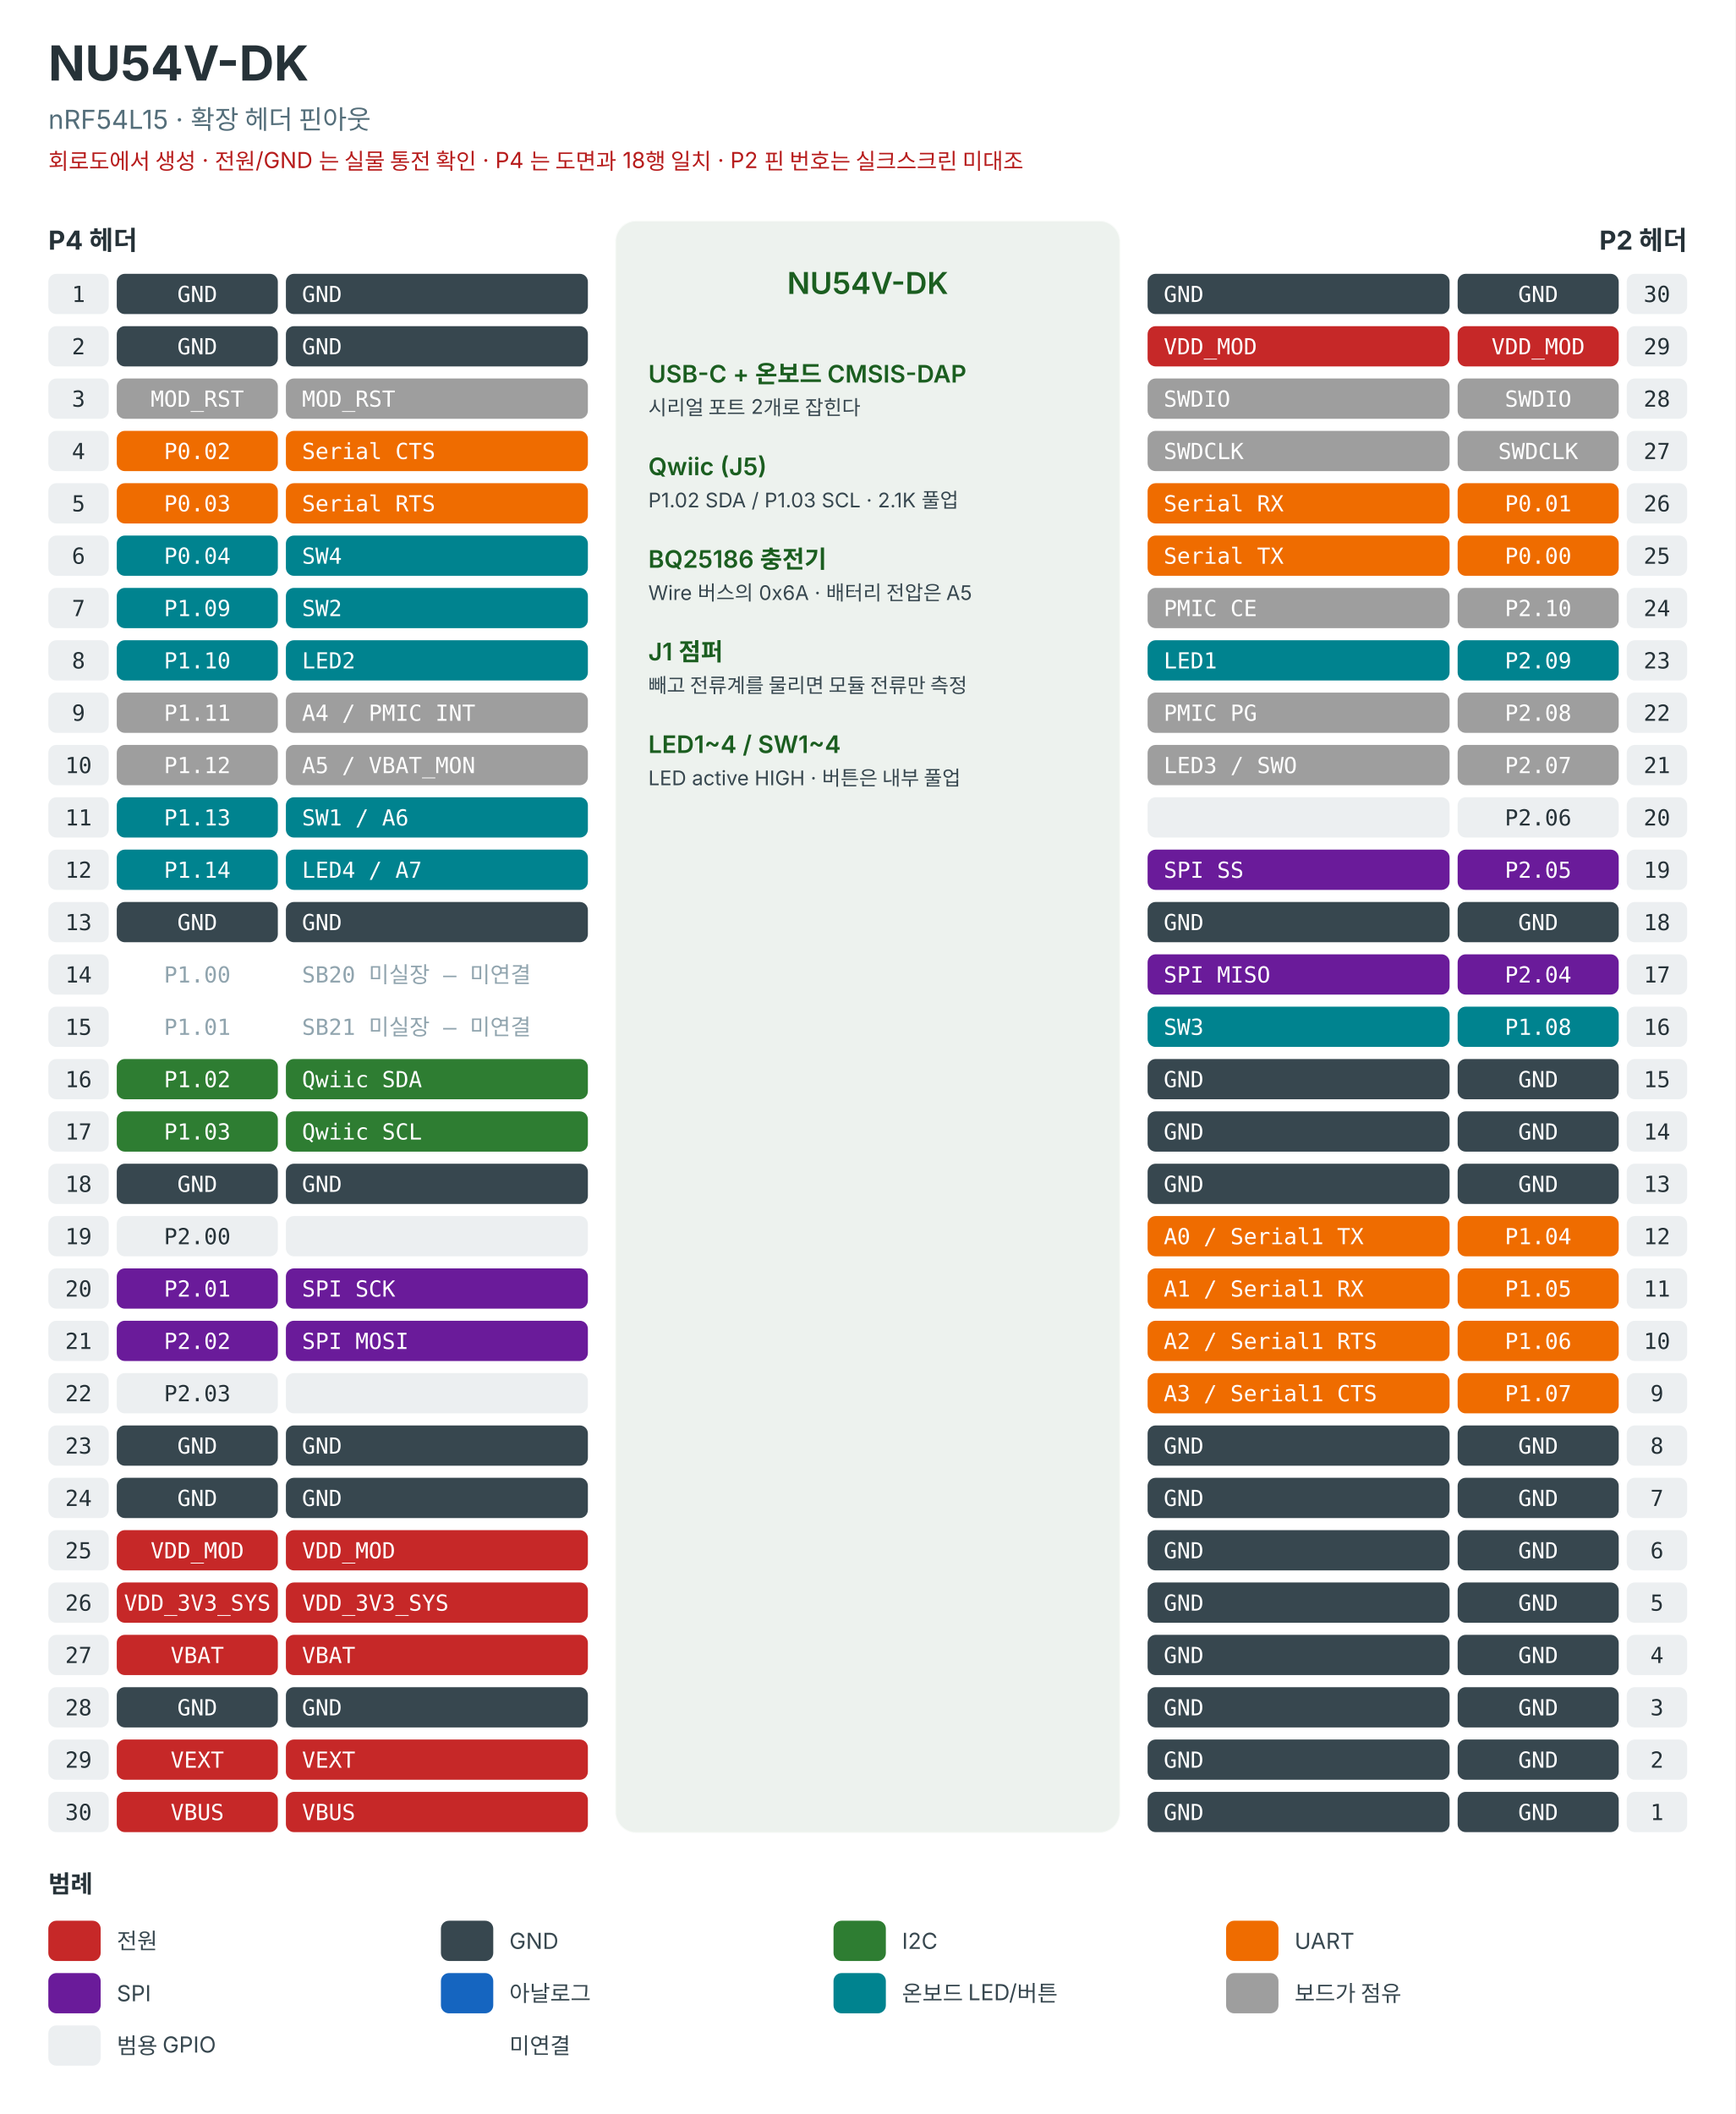
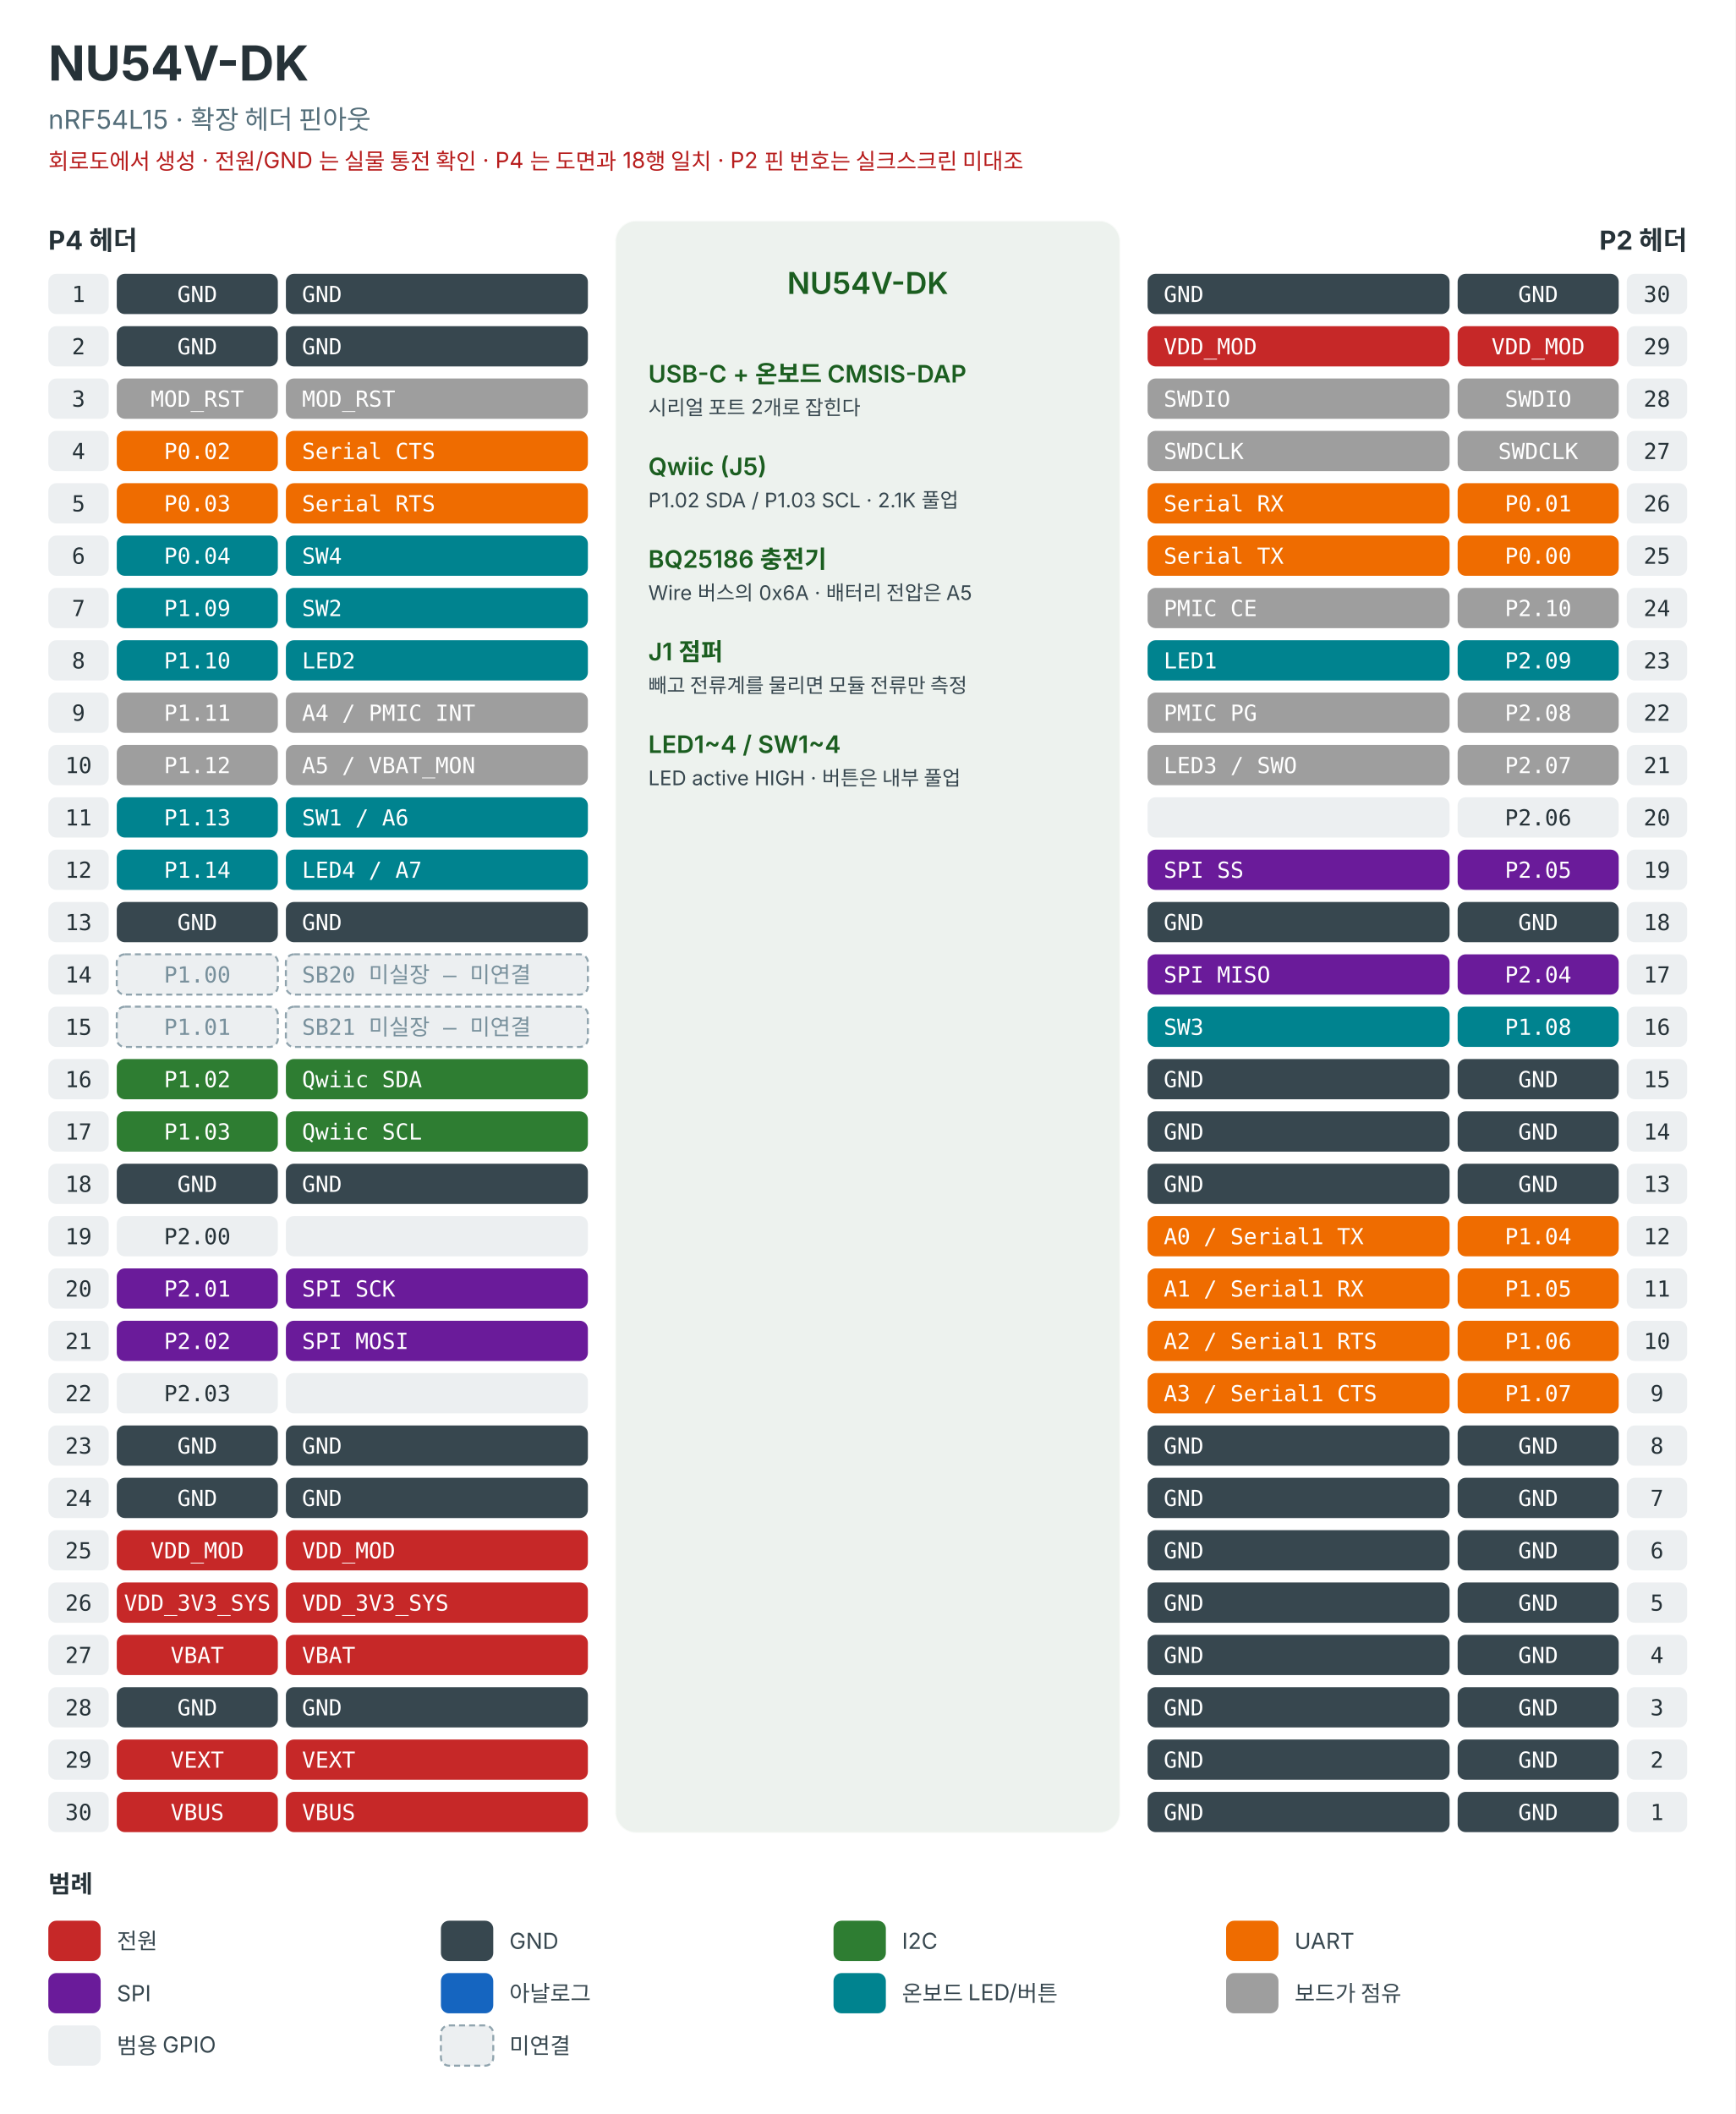
<svg xmlns="http://www.w3.org/2000/svg" width="862" height="1050" viewBox="0 0 862 1050" font-family="system-ui,-apple-system,sans-serif">
  <rect width="862" height="1050" fill="#ffffff" />
  <text x="24" y="40" font-size="24" font-weight="700" fill="#263238">NU54V-DK</text>
  <text x="24" y="64" font-size="13" fill="#546e7a">nRF54L15 · 확장 헤더 핀아웃</text>
  <text x="24" y="84" font-size="11" fill="#b71c1c">회로도에서 생성 · 전원/GND 는 실물 통전 확인 · P4 는 도면과 18행 일치 · P2 핀 번호는 실크스크린 미대조</text>
  <rect x="306" y="110" width="250" height="800" rx="10" fill="#1b5e20" opacity="0.08" stroke="#1b5e20" stroke-opacity="0.35" />
  <text x="431.0" y="146" text-anchor="middle" font-size="15" font-weight="600" fill="#1b5e20">NU54V-DK</text>
  <text x="322" y="190" font-size="12" font-weight="600" fill="#1b5e20">USB-C + 온보드 CMSIS-DAP</text>
  <text x="322" y="206" font-size="10" fill="#37474f">시리얼 포트 2개로 잡힌다</text>
  <text x="322" y="236" font-size="12" font-weight="600" fill="#1b5e20">Qwiic (J5)</text>
  <text x="322" y="252" font-size="10" fill="#37474f">P1.02 SDA / P1.03 SCL · 2.1K 풀업</text>
  <text x="322" y="282" font-size="12" font-weight="600" fill="#1b5e20">BQ25186 충전기</text>
  <text x="322" y="298" font-size="10" fill="#37474f">Wire 버스의 0x6A · 배터리 전압은 A5</text>
  <text x="322" y="328" font-size="12" font-weight="600" fill="#1b5e20">J1 점퍼</text>
  <text x="322" y="344" font-size="10" fill="#37474f">빼고 전류계를 물리면 모듈 전류만 측정</text>
  <text x="322" y="374" font-size="12" font-weight="600" fill="#1b5e20">LED1~4 / SW1~4</text>
  <text x="322" y="390" font-size="10" fill="#37474f">LED active HIGH · 버튼은 내부 풀업</text>
  <text x="24" y="124" text-anchor="start" font-size="13" font-weight="700" fill="#263238">P4 헤더</text>
  <rect x="24" y="136" width="30" height="20" rx="4" fill="#eceff1" />
  <text x="39.0" y="150.0" text-anchor="middle" font-family="ui-monospace,Menlo,Consolas,monospace" font-size="11" fill="#263238">1</text>
  <rect x="58" y="136" width="80" height="20" rx="4" fill="#37474f" />
  <text x="98.0" y="150.0" text-anchor="middle" font-family="ui-monospace,Menlo,Consolas,monospace" font-size="11" fill="#ffffff">GND</text>
  <rect x="142" y="136" width="150" height="20" rx="4" fill="#37474f" />
  <text x="150" y="150.0" text-anchor="start" font-family="ui-monospace,Menlo,Consolas,monospace" font-size="11" fill="#ffffff">GND</text>
  <rect x="24" y="162" width="30" height="20" rx="4" fill="#eceff1" />
  <text x="39.0" y="176.0" text-anchor="middle" font-family="ui-monospace,Menlo,Consolas,monospace" font-size="11" fill="#263238">2</text>
  <rect x="58" y="162" width="80" height="20" rx="4" fill="#37474f" />
  <text x="98.0" y="176.0" text-anchor="middle" font-family="ui-monospace,Menlo,Consolas,monospace" font-size="11" fill="#ffffff">GND</text>
  <rect x="142" y="162" width="150" height="20" rx="4" fill="#37474f" />
  <text x="150" y="176.0" text-anchor="start" font-family="ui-monospace,Menlo,Consolas,monospace" font-size="11" fill="#ffffff">GND</text>
  <rect x="24" y="188" width="30" height="20" rx="4" fill="#eceff1" />
  <text x="39.0" y="202.0" text-anchor="middle" font-family="ui-monospace,Menlo,Consolas,monospace" font-size="11" fill="#263238">3</text>
  <rect x="58" y="188" width="80" height="20" rx="4" fill="#9e9e9e" />
  <text x="98.0" y="202.0" text-anchor="middle" font-family="ui-monospace,Menlo,Consolas,monospace" font-size="11" fill="#ffffff">MOD_RST</text>
  <rect x="142" y="188" width="150" height="20" rx="4" fill="#9e9e9e" />
  <text x="150" y="202.0" text-anchor="start" font-family="ui-monospace,Menlo,Consolas,monospace" font-size="11" fill="#ffffff">MOD_RST</text>
  <rect x="24" y="214" width="30" height="20" rx="4" fill="#eceff1" />
  <text x="39.0" y="228.0" text-anchor="middle" font-family="ui-monospace,Menlo,Consolas,monospace" font-size="11" fill="#263238">4</text>
  <rect x="58" y="214" width="80" height="20" rx="4" fill="#ef6c00" />
  <text x="98.0" y="228.0" text-anchor="middle" font-family="ui-monospace,Menlo,Consolas,monospace" font-size="11" fill="#ffffff">P0.02</text>
  <rect x="142" y="214" width="150" height="20" rx="4" fill="#ef6c00" />
  <text x="150" y="228.0" text-anchor="start" font-family="ui-monospace,Menlo,Consolas,monospace" font-size="11" fill="#ffffff">Serial CTS</text>
  <rect x="24" y="240" width="30" height="20" rx="4" fill="#eceff1" />
  <text x="39.0" y="254.0" text-anchor="middle" font-family="ui-monospace,Menlo,Consolas,monospace" font-size="11" fill="#263238">5</text>
  <rect x="58" y="240" width="80" height="20" rx="4" fill="#ef6c00" />
  <text x="98.0" y="254.0" text-anchor="middle" font-family="ui-monospace,Menlo,Consolas,monospace" font-size="11" fill="#ffffff">P0.03</text>
  <rect x="142" y="240" width="150" height="20" rx="4" fill="#ef6c00" />
  <text x="150" y="254.0" text-anchor="start" font-family="ui-monospace,Menlo,Consolas,monospace" font-size="11" fill="#ffffff">Serial RTS</text>
  <rect x="24" y="266" width="30" height="20" rx="4" fill="#eceff1" />
  <text x="39.0" y="280.0" text-anchor="middle" font-family="ui-monospace,Menlo,Consolas,monospace" font-size="11" fill="#263238">6</text>
  <rect x="58" y="266" width="80" height="20" rx="4" fill="#00838f" />
  <text x="98.0" y="280.0" text-anchor="middle" font-family="ui-monospace,Menlo,Consolas,monospace" font-size="11" fill="#ffffff">P0.04</text>
  <rect x="142" y="266" width="150" height="20" rx="4" fill="#00838f" />
  <text x="150" y="280.0" text-anchor="start" font-family="ui-monospace,Menlo,Consolas,monospace" font-size="11" fill="#ffffff">SW4</text>
  <rect x="24" y="292" width="30" height="20" rx="4" fill="#eceff1" />
  <text x="39.0" y="306.0" text-anchor="middle" font-family="ui-monospace,Menlo,Consolas,monospace" font-size="11" fill="#263238">7</text>
  <rect x="58" y="292" width="80" height="20" rx="4" fill="#00838f" />
  <text x="98.0" y="306.0" text-anchor="middle" font-family="ui-monospace,Menlo,Consolas,monospace" font-size="11" fill="#ffffff">P1.09</text>
  <rect x="142" y="292" width="150" height="20" rx="4" fill="#00838f" />
  <text x="150" y="306.0" text-anchor="start" font-family="ui-monospace,Menlo,Consolas,monospace" font-size="11" fill="#ffffff">SW2</text>
  <rect x="24" y="318" width="30" height="20" rx="4" fill="#eceff1" />
  <text x="39.0" y="332.0" text-anchor="middle" font-family="ui-monospace,Menlo,Consolas,monospace" font-size="11" fill="#263238">8</text>
  <rect x="58" y="318" width="80" height="20" rx="4" fill="#00838f" />
  <text x="98.0" y="332.0" text-anchor="middle" font-family="ui-monospace,Menlo,Consolas,monospace" font-size="11" fill="#ffffff">P1.10</text>
  <rect x="142" y="318" width="150" height="20" rx="4" fill="#00838f" />
  <text x="150" y="332.0" text-anchor="start" font-family="ui-monospace,Menlo,Consolas,monospace" font-size="11" fill="#ffffff">LED2</text>
  <rect x="24" y="344" width="30" height="20" rx="4" fill="#eceff1" />
  <text x="39.0" y="358.0" text-anchor="middle" font-family="ui-monospace,Menlo,Consolas,monospace" font-size="11" fill="#263238">9</text>
  <rect x="58" y="344" width="80" height="20" rx="4" fill="#9e9e9e" />
  <text x="98.0" y="358.0" text-anchor="middle" font-family="ui-monospace,Menlo,Consolas,monospace" font-size="11" fill="#ffffff">P1.11</text>
  <rect x="142" y="344" width="150" height="20" rx="4" fill="#9e9e9e" />
  <text x="150" y="358.0" text-anchor="start" font-family="ui-monospace,Menlo,Consolas,monospace" font-size="11" fill="#ffffff">A4 / PMIC INT</text>
  <rect x="24" y="370" width="30" height="20" rx="4" fill="#eceff1" />
  <text x="39.0" y="384.0" text-anchor="middle" font-family="ui-monospace,Menlo,Consolas,monospace" font-size="11" fill="#263238">10</text>
  <rect x="58" y="370" width="80" height="20" rx="4" fill="#9e9e9e" />
  <text x="98.0" y="384.0" text-anchor="middle" font-family="ui-monospace,Menlo,Consolas,monospace" font-size="11" fill="#ffffff">P1.12</text>
  <rect x="142" y="370" width="150" height="20" rx="4" fill="#9e9e9e" />
  <text x="150" y="384.0" text-anchor="start" font-family="ui-monospace,Menlo,Consolas,monospace" font-size="11" fill="#ffffff">A5 / VBAT_MON</text>
  <rect x="24" y="396" width="30" height="20" rx="4" fill="#eceff1" />
  <text x="39.0" y="410.0" text-anchor="middle" font-family="ui-monospace,Menlo,Consolas,monospace" font-size="11" fill="#263238">11</text>
  <rect x="58" y="396" width="80" height="20" rx="4" fill="#00838f" />
  <text x="98.0" y="410.0" text-anchor="middle" font-family="ui-monospace,Menlo,Consolas,monospace" font-size="11" fill="#ffffff">P1.13</text>
  <rect x="142" y="396" width="150" height="20" rx="4" fill="#00838f" />
  <text x="150" y="410.0" text-anchor="start" font-family="ui-monospace,Menlo,Consolas,monospace" font-size="11" fill="#ffffff">SW1 / A6</text>
  <rect x="24" y="422" width="30" height="20" rx="4" fill="#eceff1" />
  <text x="39.0" y="436.0" text-anchor="middle" font-family="ui-monospace,Menlo,Consolas,monospace" font-size="11" fill="#263238">12</text>
  <rect x="58" y="422" width="80" height="20" rx="4" fill="#00838f" />
  <text x="98.0" y="436.0" text-anchor="middle" font-family="ui-monospace,Menlo,Consolas,monospace" font-size="11" fill="#ffffff">P1.14</text>
  <rect x="142" y="422" width="150" height="20" rx="4" fill="#00838f" />
  <text x="150" y="436.0" text-anchor="start" font-family="ui-monospace,Menlo,Consolas,monospace" font-size="11" fill="#ffffff">LED4 / A7</text>
  <rect x="24" y="448" width="30" height="20" rx="4" fill="#eceff1" />
  <text x="39.0" y="462.0" text-anchor="middle" font-family="ui-monospace,Menlo,Consolas,monospace" font-size="11" fill="#263238">13</text>
  <rect x="58" y="448" width="80" height="20" rx="4" fill="#37474f" />
  <text x="98.0" y="462.0" text-anchor="middle" font-family="ui-monospace,Menlo,Consolas,monospace" font-size="11" fill="#ffffff">GND</text>
  <rect x="142" y="448" width="150" height="20" rx="4" fill="#37474f" />
  <text x="150" y="462.0" text-anchor="start" font-family="ui-monospace,Menlo,Consolas,monospace" font-size="11" fill="#ffffff">GND</text>
  <rect x="24" y="474" width="30" height="20" rx="4" fill="#eceff1" />
  <text x="39.0" y="488.0" text-anchor="middle" font-family="ui-monospace,Menlo,Consolas,monospace" font-size="11" fill="#263238">14</text>
-   <rect x="58" y="474" width="80" height="20" rx="4" fill="#ffffff" />
-   <text x="98.0" y="488.0" text-anchor="middle" font-family="ui-monospace,Menlo,Consolas,monospace" font-size="11" fill="#90a4ae">P1.00</text>
-   <rect x="142" y="474" width="150" height="20" rx="4" fill="#ffffff" />
-   <text x="150" y="488.0" text-anchor="start" font-family="ui-monospace,Menlo,Consolas,monospace" font-size="11" fill="#90a4ae">SB20 미실장 — 미연결</text>
+   <rect x="58" y="474" width="80" height="20" rx="4" fill="#eceff1" stroke="#90a4ae" stroke-width="1" stroke-dasharray="3 2" />
+   <text x="98.0" y="488.0" text-anchor="middle" font-family="ui-monospace,Menlo,Consolas,monospace" font-size="11" fill="#78909c">P1.00</text>
+   <rect x="142" y="474" width="150" height="20" rx="4" fill="#eceff1" stroke="#90a4ae" stroke-width="1" stroke-dasharray="3 2" />
+   <text x="150" y="488.0" text-anchor="start" font-family="ui-monospace,Menlo,Consolas,monospace" font-size="11" fill="#78909c">SB20 미실장 — 미연결</text>
  <rect x="24" y="500" width="30" height="20" rx="4" fill="#eceff1" />
  <text x="39.0" y="514.0" text-anchor="middle" font-family="ui-monospace,Menlo,Consolas,monospace" font-size="11" fill="#263238">15</text>
-   <rect x="58" y="500" width="80" height="20" rx="4" fill="#ffffff" />
-   <text x="98.0" y="514.0" text-anchor="middle" font-family="ui-monospace,Menlo,Consolas,monospace" font-size="11" fill="#90a4ae">P1.01</text>
-   <rect x="142" y="500" width="150" height="20" rx="4" fill="#ffffff" />
-   <text x="150" y="514.0" text-anchor="start" font-family="ui-monospace,Menlo,Consolas,monospace" font-size="11" fill="#90a4ae">SB21 미실장 — 미연결</text>
+   <rect x="58" y="500" width="80" height="20" rx="4" fill="#eceff1" stroke="#90a4ae" stroke-width="1" stroke-dasharray="3 2" />
+   <text x="98.0" y="514.0" text-anchor="middle" font-family="ui-monospace,Menlo,Consolas,monospace" font-size="11" fill="#78909c">P1.01</text>
+   <rect x="142" y="500" width="150" height="20" rx="4" fill="#eceff1" stroke="#90a4ae" stroke-width="1" stroke-dasharray="3 2" />
+   <text x="150" y="514.0" text-anchor="start" font-family="ui-monospace,Menlo,Consolas,monospace" font-size="11" fill="#78909c">SB21 미실장 — 미연결</text>
  <rect x="24" y="526" width="30" height="20" rx="4" fill="#eceff1" />
  <text x="39.0" y="540.0" text-anchor="middle" font-family="ui-monospace,Menlo,Consolas,monospace" font-size="11" fill="#263238">16</text>
  <rect x="58" y="526" width="80" height="20" rx="4" fill="#2e7d32" />
  <text x="98.0" y="540.0" text-anchor="middle" font-family="ui-monospace,Menlo,Consolas,monospace" font-size="11" fill="#ffffff">P1.02</text>
  <rect x="142" y="526" width="150" height="20" rx="4" fill="#2e7d32" />
  <text x="150" y="540.0" text-anchor="start" font-family="ui-monospace,Menlo,Consolas,monospace" font-size="11" fill="#ffffff">Qwiic SDA</text>
  <rect x="24" y="552" width="30" height="20" rx="4" fill="#eceff1" />
  <text x="39.0" y="566.0" text-anchor="middle" font-family="ui-monospace,Menlo,Consolas,monospace" font-size="11" fill="#263238">17</text>
  <rect x="58" y="552" width="80" height="20" rx="4" fill="#2e7d32" />
  <text x="98.0" y="566.0" text-anchor="middle" font-family="ui-monospace,Menlo,Consolas,monospace" font-size="11" fill="#ffffff">P1.03</text>
  <rect x="142" y="552" width="150" height="20" rx="4" fill="#2e7d32" />
  <text x="150" y="566.0" text-anchor="start" font-family="ui-monospace,Menlo,Consolas,monospace" font-size="11" fill="#ffffff">Qwiic SCL</text>
  <rect x="24" y="578" width="30" height="20" rx="4" fill="#eceff1" />
  <text x="39.0" y="592.0" text-anchor="middle" font-family="ui-monospace,Menlo,Consolas,monospace" font-size="11" fill="#263238">18</text>
  <rect x="58" y="578" width="80" height="20" rx="4" fill="#37474f" />
  <text x="98.0" y="592.0" text-anchor="middle" font-family="ui-monospace,Menlo,Consolas,monospace" font-size="11" fill="#ffffff">GND</text>
  <rect x="142" y="578" width="150" height="20" rx="4" fill="#37474f" />
  <text x="150" y="592.0" text-anchor="start" font-family="ui-monospace,Menlo,Consolas,monospace" font-size="11" fill="#ffffff">GND</text>
  <rect x="24" y="604" width="30" height="20" rx="4" fill="#eceff1" />
  <text x="39.0" y="618.0" text-anchor="middle" font-family="ui-monospace,Menlo,Consolas,monospace" font-size="11" fill="#263238">19</text>
  <rect x="58" y="604" width="80" height="20" rx="4" fill="#eceff1" />
  <text x="98.0" y="618.0" text-anchor="middle" font-family="ui-monospace,Menlo,Consolas,monospace" font-size="11" fill="#263238">P2.00</text>
  <rect x="142" y="604" width="150" height="20" rx="4" fill="#eceff1" />
  <text x="150" y="618.0" text-anchor="start" font-family="ui-monospace,Menlo,Consolas,monospace" font-size="11" fill="#263238" />
  <rect x="24" y="630" width="30" height="20" rx="4" fill="#eceff1" />
  <text x="39.0" y="644.0" text-anchor="middle" font-family="ui-monospace,Menlo,Consolas,monospace" font-size="11" fill="#263238">20</text>
  <rect x="58" y="630" width="80" height="20" rx="4" fill="#6a1b9a" />
  <text x="98.0" y="644.0" text-anchor="middle" font-family="ui-monospace,Menlo,Consolas,monospace" font-size="11" fill="#ffffff">P2.01</text>
  <rect x="142" y="630" width="150" height="20" rx="4" fill="#6a1b9a" />
  <text x="150" y="644.0" text-anchor="start" font-family="ui-monospace,Menlo,Consolas,monospace" font-size="11" fill="#ffffff">SPI SCK</text>
  <rect x="24" y="656" width="30" height="20" rx="4" fill="#eceff1" />
  <text x="39.0" y="670.0" text-anchor="middle" font-family="ui-monospace,Menlo,Consolas,monospace" font-size="11" fill="#263238">21</text>
  <rect x="58" y="656" width="80" height="20" rx="4" fill="#6a1b9a" />
  <text x="98.0" y="670.0" text-anchor="middle" font-family="ui-monospace,Menlo,Consolas,monospace" font-size="11" fill="#ffffff">P2.02</text>
  <rect x="142" y="656" width="150" height="20" rx="4" fill="#6a1b9a" />
  <text x="150" y="670.0" text-anchor="start" font-family="ui-monospace,Menlo,Consolas,monospace" font-size="11" fill="#ffffff">SPI MOSI</text>
  <rect x="24" y="682" width="30" height="20" rx="4" fill="#eceff1" />
  <text x="39.0" y="696.0" text-anchor="middle" font-family="ui-monospace,Menlo,Consolas,monospace" font-size="11" fill="#263238">22</text>
  <rect x="58" y="682" width="80" height="20" rx="4" fill="#eceff1" />
  <text x="98.0" y="696.0" text-anchor="middle" font-family="ui-monospace,Menlo,Consolas,monospace" font-size="11" fill="#263238">P2.03</text>
  <rect x="142" y="682" width="150" height="20" rx="4" fill="#eceff1" />
  <text x="150" y="696.0" text-anchor="start" font-family="ui-monospace,Menlo,Consolas,monospace" font-size="11" fill="#263238" />
  <rect x="24" y="708" width="30" height="20" rx="4" fill="#eceff1" />
  <text x="39.0" y="722.0" text-anchor="middle" font-family="ui-monospace,Menlo,Consolas,monospace" font-size="11" fill="#263238">23</text>
  <rect x="58" y="708" width="80" height="20" rx="4" fill="#37474f" />
  <text x="98.0" y="722.0" text-anchor="middle" font-family="ui-monospace,Menlo,Consolas,monospace" font-size="11" fill="#ffffff">GND</text>
  <rect x="142" y="708" width="150" height="20" rx="4" fill="#37474f" />
  <text x="150" y="722.0" text-anchor="start" font-family="ui-monospace,Menlo,Consolas,monospace" font-size="11" fill="#ffffff">GND</text>
  <rect x="24" y="734" width="30" height="20" rx="4" fill="#eceff1" />
  <text x="39.0" y="748.0" text-anchor="middle" font-family="ui-monospace,Menlo,Consolas,monospace" font-size="11" fill="#263238">24</text>
  <rect x="58" y="734" width="80" height="20" rx="4" fill="#37474f" />
  <text x="98.0" y="748.0" text-anchor="middle" font-family="ui-monospace,Menlo,Consolas,monospace" font-size="11" fill="#ffffff">GND</text>
  <rect x="142" y="734" width="150" height="20" rx="4" fill="#37474f" />
  <text x="150" y="748.0" text-anchor="start" font-family="ui-monospace,Menlo,Consolas,monospace" font-size="11" fill="#ffffff">GND</text>
  <rect x="24" y="760" width="30" height="20" rx="4" fill="#eceff1" />
  <text x="39.0" y="774.0" text-anchor="middle" font-family="ui-monospace,Menlo,Consolas,monospace" font-size="11" fill="#263238">25</text>
  <rect x="58" y="760" width="80" height="20" rx="4" fill="#c62828" />
  <text x="98.0" y="774.0" text-anchor="middle" font-family="ui-monospace,Menlo,Consolas,monospace" font-size="11" fill="#ffffff">VDD_MOD</text>
  <rect x="142" y="760" width="150" height="20" rx="4" fill="#c62828" />
  <text x="150" y="774.0" text-anchor="start" font-family="ui-monospace,Menlo,Consolas,monospace" font-size="11" fill="#ffffff">VDD_MOD</text>
  <rect x="24" y="786" width="30" height="20" rx="4" fill="#eceff1" />
  <text x="39.0" y="800.0" text-anchor="middle" font-family="ui-monospace,Menlo,Consolas,monospace" font-size="11" fill="#263238">26</text>
  <rect x="58" y="786" width="80" height="20" rx="4" fill="#c62828" />
  <text x="98.0" y="800.0" text-anchor="middle" font-family="ui-monospace,Menlo,Consolas,monospace" font-size="11" fill="#ffffff">VDD_3V3_SYS</text>
  <rect x="142" y="786" width="150" height="20" rx="4" fill="#c62828" />
  <text x="150" y="800.0" text-anchor="start" font-family="ui-monospace,Menlo,Consolas,monospace" font-size="11" fill="#ffffff">VDD_3V3_SYS</text>
  <rect x="24" y="812" width="30" height="20" rx="4" fill="#eceff1" />
  <text x="39.0" y="826.0" text-anchor="middle" font-family="ui-monospace,Menlo,Consolas,monospace" font-size="11" fill="#263238">27</text>
  <rect x="58" y="812" width="80" height="20" rx="4" fill="#c62828" />
  <text x="98.0" y="826.0" text-anchor="middle" font-family="ui-monospace,Menlo,Consolas,monospace" font-size="11" fill="#ffffff">VBAT</text>
  <rect x="142" y="812" width="150" height="20" rx="4" fill="#c62828" />
  <text x="150" y="826.0" text-anchor="start" font-family="ui-monospace,Menlo,Consolas,monospace" font-size="11" fill="#ffffff">VBAT</text>
  <rect x="24" y="838" width="30" height="20" rx="4" fill="#eceff1" />
  <text x="39.0" y="852.0" text-anchor="middle" font-family="ui-monospace,Menlo,Consolas,monospace" font-size="11" fill="#263238">28</text>
  <rect x="58" y="838" width="80" height="20" rx="4" fill="#37474f" />
  <text x="98.0" y="852.0" text-anchor="middle" font-family="ui-monospace,Menlo,Consolas,monospace" font-size="11" fill="#ffffff">GND</text>
  <rect x="142" y="838" width="150" height="20" rx="4" fill="#37474f" />
  <text x="150" y="852.0" text-anchor="start" font-family="ui-monospace,Menlo,Consolas,monospace" font-size="11" fill="#ffffff">GND</text>
  <rect x="24" y="864" width="30" height="20" rx="4" fill="#eceff1" />
  <text x="39.0" y="878.0" text-anchor="middle" font-family="ui-monospace,Menlo,Consolas,monospace" font-size="11" fill="#263238">29</text>
  <rect x="58" y="864" width="80" height="20" rx="4" fill="#c62828" />
  <text x="98.0" y="878.0" text-anchor="middle" font-family="ui-monospace,Menlo,Consolas,monospace" font-size="11" fill="#ffffff">VEXT</text>
  <rect x="142" y="864" width="150" height="20" rx="4" fill="#c62828" />
  <text x="150" y="878.0" text-anchor="start" font-family="ui-monospace,Menlo,Consolas,monospace" font-size="11" fill="#ffffff">VEXT</text>
  <rect x="24" y="890" width="30" height="20" rx="4" fill="#eceff1" />
  <text x="39.0" y="904.0" text-anchor="middle" font-family="ui-monospace,Menlo,Consolas,monospace" font-size="11" fill="#263238">30</text>
  <rect x="58" y="890" width="80" height="20" rx="4" fill="#c62828" />
  <text x="98.0" y="904.0" text-anchor="middle" font-family="ui-monospace,Menlo,Consolas,monospace" font-size="11" fill="#ffffff">VBUS</text>
  <rect x="142" y="890" width="150" height="20" rx="4" fill="#c62828" />
  <text x="150" y="904.0" text-anchor="start" font-family="ui-monospace,Menlo,Consolas,monospace" font-size="11" fill="#ffffff">VBUS</text>
  <text x="838" y="124" text-anchor="end" font-size="13" font-weight="700" fill="#263238">P2 헤더</text>
  <rect x="808" y="136" width="30" height="20" rx="4" fill="#eceff1" />
  <text x="823.0" y="150.0" text-anchor="middle" font-family="ui-monospace,Menlo,Consolas,monospace" font-size="11" fill="#263238">30</text>
  <rect x="724" y="136" width="80" height="20" rx="4" fill="#37474f" />
  <text x="764.0" y="150.0" text-anchor="middle" font-family="ui-monospace,Menlo,Consolas,monospace" font-size="11" fill="#ffffff">GND</text>
  <rect x="570" y="136" width="150" height="20" rx="4" fill="#37474f" />
  <text x="578" y="150.0" text-anchor="start" font-family="ui-monospace,Menlo,Consolas,monospace" font-size="11" fill="#ffffff">GND</text>
  <rect x="808" y="162" width="30" height="20" rx="4" fill="#eceff1" />
  <text x="823.0" y="176.0" text-anchor="middle" font-family="ui-monospace,Menlo,Consolas,monospace" font-size="11" fill="#263238">29</text>
  <rect x="724" y="162" width="80" height="20" rx="4" fill="#c62828" />
  <text x="764.0" y="176.0" text-anchor="middle" font-family="ui-monospace,Menlo,Consolas,monospace" font-size="11" fill="#ffffff">VDD_MOD</text>
  <rect x="570" y="162" width="150" height="20" rx="4" fill="#c62828" />
  <text x="578" y="176.0" text-anchor="start" font-family="ui-monospace,Menlo,Consolas,monospace" font-size="11" fill="#ffffff">VDD_MOD</text>
  <rect x="808" y="188" width="30" height="20" rx="4" fill="#eceff1" />
  <text x="823.0" y="202.0" text-anchor="middle" font-family="ui-monospace,Menlo,Consolas,monospace" font-size="11" fill="#263238">28</text>
  <rect x="724" y="188" width="80" height="20" rx="4" fill="#9e9e9e" />
  <text x="764.0" y="202.0" text-anchor="middle" font-family="ui-monospace,Menlo,Consolas,monospace" font-size="11" fill="#ffffff">SWDIO</text>
  <rect x="570" y="188" width="150" height="20" rx="4" fill="#9e9e9e" />
  <text x="578" y="202.0" text-anchor="start" font-family="ui-monospace,Menlo,Consolas,monospace" font-size="11" fill="#ffffff">SWDIO</text>
  <rect x="808" y="214" width="30" height="20" rx="4" fill="#eceff1" />
  <text x="823.0" y="228.0" text-anchor="middle" font-family="ui-monospace,Menlo,Consolas,monospace" font-size="11" fill="#263238">27</text>
  <rect x="724" y="214" width="80" height="20" rx="4" fill="#9e9e9e" />
  <text x="764.0" y="228.0" text-anchor="middle" font-family="ui-monospace,Menlo,Consolas,monospace" font-size="11" fill="#ffffff">SWDCLK</text>
  <rect x="570" y="214" width="150" height="20" rx="4" fill="#9e9e9e" />
  <text x="578" y="228.0" text-anchor="start" font-family="ui-monospace,Menlo,Consolas,monospace" font-size="11" fill="#ffffff">SWDCLK</text>
  <rect x="808" y="240" width="30" height="20" rx="4" fill="#eceff1" />
  <text x="823.0" y="254.0" text-anchor="middle" font-family="ui-monospace,Menlo,Consolas,monospace" font-size="11" fill="#263238">26</text>
  <rect x="724" y="240" width="80" height="20" rx="4" fill="#ef6c00" />
  <text x="764.0" y="254.0" text-anchor="middle" font-family="ui-monospace,Menlo,Consolas,monospace" font-size="11" fill="#ffffff">P0.01</text>
  <rect x="570" y="240" width="150" height="20" rx="4" fill="#ef6c00" />
  <text x="578" y="254.0" text-anchor="start" font-family="ui-monospace,Menlo,Consolas,monospace" font-size="11" fill="#ffffff">Serial RX</text>
  <rect x="808" y="266" width="30" height="20" rx="4" fill="#eceff1" />
  <text x="823.0" y="280.0" text-anchor="middle" font-family="ui-monospace,Menlo,Consolas,monospace" font-size="11" fill="#263238">25</text>
  <rect x="724" y="266" width="80" height="20" rx="4" fill="#ef6c00" />
  <text x="764.0" y="280.0" text-anchor="middle" font-family="ui-monospace,Menlo,Consolas,monospace" font-size="11" fill="#ffffff">P0.00</text>
  <rect x="570" y="266" width="150" height="20" rx="4" fill="#ef6c00" />
  <text x="578" y="280.0" text-anchor="start" font-family="ui-monospace,Menlo,Consolas,monospace" font-size="11" fill="#ffffff">Serial TX</text>
  <rect x="808" y="292" width="30" height="20" rx="4" fill="#eceff1" />
  <text x="823.0" y="306.0" text-anchor="middle" font-family="ui-monospace,Menlo,Consolas,monospace" font-size="11" fill="#263238">24</text>
  <rect x="724" y="292" width="80" height="20" rx="4" fill="#9e9e9e" />
  <text x="764.0" y="306.0" text-anchor="middle" font-family="ui-monospace,Menlo,Consolas,monospace" font-size="11" fill="#ffffff">P2.10</text>
  <rect x="570" y="292" width="150" height="20" rx="4" fill="#9e9e9e" />
  <text x="578" y="306.0" text-anchor="start" font-family="ui-monospace,Menlo,Consolas,monospace" font-size="11" fill="#ffffff">PMIC CE</text>
  <rect x="808" y="318" width="30" height="20" rx="4" fill="#eceff1" />
  <text x="823.0" y="332.0" text-anchor="middle" font-family="ui-monospace,Menlo,Consolas,monospace" font-size="11" fill="#263238">23</text>
  <rect x="724" y="318" width="80" height="20" rx="4" fill="#00838f" />
  <text x="764.0" y="332.0" text-anchor="middle" font-family="ui-monospace,Menlo,Consolas,monospace" font-size="11" fill="#ffffff">P2.09</text>
  <rect x="570" y="318" width="150" height="20" rx="4" fill="#00838f" />
  <text x="578" y="332.0" text-anchor="start" font-family="ui-monospace,Menlo,Consolas,monospace" font-size="11" fill="#ffffff">LED1</text>
  <rect x="808" y="344" width="30" height="20" rx="4" fill="#eceff1" />
  <text x="823.0" y="358.0" text-anchor="middle" font-family="ui-monospace,Menlo,Consolas,monospace" font-size="11" fill="#263238">22</text>
  <rect x="724" y="344" width="80" height="20" rx="4" fill="#9e9e9e" />
  <text x="764.0" y="358.0" text-anchor="middle" font-family="ui-monospace,Menlo,Consolas,monospace" font-size="11" fill="#ffffff">P2.08</text>
  <rect x="570" y="344" width="150" height="20" rx="4" fill="#9e9e9e" />
  <text x="578" y="358.0" text-anchor="start" font-family="ui-monospace,Menlo,Consolas,monospace" font-size="11" fill="#ffffff">PMIC PG</text>
  <rect x="808" y="370" width="30" height="20" rx="4" fill="#eceff1" />
  <text x="823.0" y="384.0" text-anchor="middle" font-family="ui-monospace,Menlo,Consolas,monospace" font-size="11" fill="#263238">21</text>
  <rect x="724" y="370" width="80" height="20" rx="4" fill="#9e9e9e" />
  <text x="764.0" y="384.0" text-anchor="middle" font-family="ui-monospace,Menlo,Consolas,monospace" font-size="11" fill="#ffffff">P2.07</text>
  <rect x="570" y="370" width="150" height="20" rx="4" fill="#9e9e9e" />
  <text x="578" y="384.0" text-anchor="start" font-family="ui-monospace,Menlo,Consolas,monospace" font-size="11" fill="#ffffff">LED3 / SWO</text>
  <rect x="808" y="396" width="30" height="20" rx="4" fill="#eceff1" />
  <text x="823.0" y="410.0" text-anchor="middle" font-family="ui-monospace,Menlo,Consolas,monospace" font-size="11" fill="#263238">20</text>
  <rect x="724" y="396" width="80" height="20" rx="4" fill="#eceff1" />
  <text x="764.0" y="410.0" text-anchor="middle" font-family="ui-monospace,Menlo,Consolas,monospace" font-size="11" fill="#263238">P2.06</text>
  <rect x="570" y="396" width="150" height="20" rx="4" fill="#eceff1" />
  <text x="578" y="410.0" text-anchor="start" font-family="ui-monospace,Menlo,Consolas,monospace" font-size="11" fill="#263238" />
  <rect x="808" y="422" width="30" height="20" rx="4" fill="#eceff1" />
  <text x="823.0" y="436.0" text-anchor="middle" font-family="ui-monospace,Menlo,Consolas,monospace" font-size="11" fill="#263238">19</text>
  <rect x="724" y="422" width="80" height="20" rx="4" fill="#6a1b9a" />
  <text x="764.0" y="436.0" text-anchor="middle" font-family="ui-monospace,Menlo,Consolas,monospace" font-size="11" fill="#ffffff">P2.05</text>
  <rect x="570" y="422" width="150" height="20" rx="4" fill="#6a1b9a" />
  <text x="578" y="436.0" text-anchor="start" font-family="ui-monospace,Menlo,Consolas,monospace" font-size="11" fill="#ffffff">SPI SS</text>
  <rect x="808" y="448" width="30" height="20" rx="4" fill="#eceff1" />
  <text x="823.0" y="462.0" text-anchor="middle" font-family="ui-monospace,Menlo,Consolas,monospace" font-size="11" fill="#263238">18</text>
  <rect x="724" y="448" width="80" height="20" rx="4" fill="#37474f" />
  <text x="764.0" y="462.0" text-anchor="middle" font-family="ui-monospace,Menlo,Consolas,monospace" font-size="11" fill="#ffffff">GND</text>
  <rect x="570" y="448" width="150" height="20" rx="4" fill="#37474f" />
  <text x="578" y="462.0" text-anchor="start" font-family="ui-monospace,Menlo,Consolas,monospace" font-size="11" fill="#ffffff">GND</text>
  <rect x="808" y="474" width="30" height="20" rx="4" fill="#eceff1" />
  <text x="823.0" y="488.0" text-anchor="middle" font-family="ui-monospace,Menlo,Consolas,monospace" font-size="11" fill="#263238">17</text>
  <rect x="724" y="474" width="80" height="20" rx="4" fill="#6a1b9a" />
  <text x="764.0" y="488.0" text-anchor="middle" font-family="ui-monospace,Menlo,Consolas,monospace" font-size="11" fill="#ffffff">P2.04</text>
  <rect x="570" y="474" width="150" height="20" rx="4" fill="#6a1b9a" />
  <text x="578" y="488.0" text-anchor="start" font-family="ui-monospace,Menlo,Consolas,monospace" font-size="11" fill="#ffffff">SPI MISO</text>
  <rect x="808" y="500" width="30" height="20" rx="4" fill="#eceff1" />
  <text x="823.0" y="514.0" text-anchor="middle" font-family="ui-monospace,Menlo,Consolas,monospace" font-size="11" fill="#263238">16</text>
  <rect x="724" y="500" width="80" height="20" rx="4" fill="#00838f" />
  <text x="764.0" y="514.0" text-anchor="middle" font-family="ui-monospace,Menlo,Consolas,monospace" font-size="11" fill="#ffffff">P1.08</text>
  <rect x="570" y="500" width="150" height="20" rx="4" fill="#00838f" />
  <text x="578" y="514.0" text-anchor="start" font-family="ui-monospace,Menlo,Consolas,monospace" font-size="11" fill="#ffffff">SW3</text>
  <rect x="808" y="526" width="30" height="20" rx="4" fill="#eceff1" />
  <text x="823.0" y="540.0" text-anchor="middle" font-family="ui-monospace,Menlo,Consolas,monospace" font-size="11" fill="#263238">15</text>
  <rect x="724" y="526" width="80" height="20" rx="4" fill="#37474f" />
  <text x="764.0" y="540.0" text-anchor="middle" font-family="ui-monospace,Menlo,Consolas,monospace" font-size="11" fill="#ffffff">GND</text>
  <rect x="570" y="526" width="150" height="20" rx="4" fill="#37474f" />
  <text x="578" y="540.0" text-anchor="start" font-family="ui-monospace,Menlo,Consolas,monospace" font-size="11" fill="#ffffff">GND</text>
  <rect x="808" y="552" width="30" height="20" rx="4" fill="#eceff1" />
  <text x="823.0" y="566.0" text-anchor="middle" font-family="ui-monospace,Menlo,Consolas,monospace" font-size="11" fill="#263238">14</text>
  <rect x="724" y="552" width="80" height="20" rx="4" fill="#37474f" />
  <text x="764.0" y="566.0" text-anchor="middle" font-family="ui-monospace,Menlo,Consolas,monospace" font-size="11" fill="#ffffff">GND</text>
  <rect x="570" y="552" width="150" height="20" rx="4" fill="#37474f" />
  <text x="578" y="566.0" text-anchor="start" font-family="ui-monospace,Menlo,Consolas,monospace" font-size="11" fill="#ffffff">GND</text>
  <rect x="808" y="578" width="30" height="20" rx="4" fill="#eceff1" />
  <text x="823.0" y="592.0" text-anchor="middle" font-family="ui-monospace,Menlo,Consolas,monospace" font-size="11" fill="#263238">13</text>
  <rect x="724" y="578" width="80" height="20" rx="4" fill="#37474f" />
  <text x="764.0" y="592.0" text-anchor="middle" font-family="ui-monospace,Menlo,Consolas,monospace" font-size="11" fill="#ffffff">GND</text>
  <rect x="570" y="578" width="150" height="20" rx="4" fill="#37474f" />
  <text x="578" y="592.0" text-anchor="start" font-family="ui-monospace,Menlo,Consolas,monospace" font-size="11" fill="#ffffff">GND</text>
  <rect x="808" y="604" width="30" height="20" rx="4" fill="#eceff1" />
  <text x="823.0" y="618.0" text-anchor="middle" font-family="ui-monospace,Menlo,Consolas,monospace" font-size="11" fill="#263238">12</text>
  <rect x="724" y="604" width="80" height="20" rx="4" fill="#ef6c00" />
  <text x="764.0" y="618.0" text-anchor="middle" font-family="ui-monospace,Menlo,Consolas,monospace" font-size="11" fill="#ffffff">P1.04</text>
  <rect x="570" y="604" width="150" height="20" rx="4" fill="#ef6c00" />
  <text x="578" y="618.0" text-anchor="start" font-family="ui-monospace,Menlo,Consolas,monospace" font-size="11" fill="#ffffff">A0 / Serial1 TX</text>
  <rect x="808" y="630" width="30" height="20" rx="4" fill="#eceff1" />
  <text x="823.0" y="644.0" text-anchor="middle" font-family="ui-monospace,Menlo,Consolas,monospace" font-size="11" fill="#263238">11</text>
  <rect x="724" y="630" width="80" height="20" rx="4" fill="#ef6c00" />
  <text x="764.0" y="644.0" text-anchor="middle" font-family="ui-monospace,Menlo,Consolas,monospace" font-size="11" fill="#ffffff">P1.05</text>
  <rect x="570" y="630" width="150" height="20" rx="4" fill="#ef6c00" />
  <text x="578" y="644.0" text-anchor="start" font-family="ui-monospace,Menlo,Consolas,monospace" font-size="11" fill="#ffffff">A1 / Serial1 RX</text>
  <rect x="808" y="656" width="30" height="20" rx="4" fill="#eceff1" />
  <text x="823.0" y="670.0" text-anchor="middle" font-family="ui-monospace,Menlo,Consolas,monospace" font-size="11" fill="#263238">10</text>
  <rect x="724" y="656" width="80" height="20" rx="4" fill="#ef6c00" />
  <text x="764.0" y="670.0" text-anchor="middle" font-family="ui-monospace,Menlo,Consolas,monospace" font-size="11" fill="#ffffff">P1.06</text>
  <rect x="570" y="656" width="150" height="20" rx="4" fill="#ef6c00" />
  <text x="578" y="670.0" text-anchor="start" font-family="ui-monospace,Menlo,Consolas,monospace" font-size="11" fill="#ffffff">A2 / Serial1 RTS</text>
  <rect x="808" y="682" width="30" height="20" rx="4" fill="#eceff1" />
  <text x="823.0" y="696.0" text-anchor="middle" font-family="ui-monospace,Menlo,Consolas,monospace" font-size="11" fill="#263238">9</text>
  <rect x="724" y="682" width="80" height="20" rx="4" fill="#ef6c00" />
  <text x="764.0" y="696.0" text-anchor="middle" font-family="ui-monospace,Menlo,Consolas,monospace" font-size="11" fill="#ffffff">P1.07</text>
  <rect x="570" y="682" width="150" height="20" rx="4" fill="#ef6c00" />
  <text x="578" y="696.0" text-anchor="start" font-family="ui-monospace,Menlo,Consolas,monospace" font-size="11" fill="#ffffff">A3 / Serial1 CTS</text>
  <rect x="808" y="708" width="30" height="20" rx="4" fill="#eceff1" />
  <text x="823.0" y="722.0" text-anchor="middle" font-family="ui-monospace,Menlo,Consolas,monospace" font-size="11" fill="#263238">8</text>
  <rect x="724" y="708" width="80" height="20" rx="4" fill="#37474f" />
  <text x="764.0" y="722.0" text-anchor="middle" font-family="ui-monospace,Menlo,Consolas,monospace" font-size="11" fill="#ffffff">GND</text>
  <rect x="570" y="708" width="150" height="20" rx="4" fill="#37474f" />
  <text x="578" y="722.0" text-anchor="start" font-family="ui-monospace,Menlo,Consolas,monospace" font-size="11" fill="#ffffff">GND</text>
  <rect x="808" y="734" width="30" height="20" rx="4" fill="#eceff1" />
  <text x="823.0" y="748.0" text-anchor="middle" font-family="ui-monospace,Menlo,Consolas,monospace" font-size="11" fill="#263238">7</text>
  <rect x="724" y="734" width="80" height="20" rx="4" fill="#37474f" />
  <text x="764.0" y="748.0" text-anchor="middle" font-family="ui-monospace,Menlo,Consolas,monospace" font-size="11" fill="#ffffff">GND</text>
  <rect x="570" y="734" width="150" height="20" rx="4" fill="#37474f" />
  <text x="578" y="748.0" text-anchor="start" font-family="ui-monospace,Menlo,Consolas,monospace" font-size="11" fill="#ffffff">GND</text>
  <rect x="808" y="760" width="30" height="20" rx="4" fill="#eceff1" />
  <text x="823.0" y="774.0" text-anchor="middle" font-family="ui-monospace,Menlo,Consolas,monospace" font-size="11" fill="#263238">6</text>
  <rect x="724" y="760" width="80" height="20" rx="4" fill="#37474f" />
  <text x="764.0" y="774.0" text-anchor="middle" font-family="ui-monospace,Menlo,Consolas,monospace" font-size="11" fill="#ffffff">GND</text>
  <rect x="570" y="760" width="150" height="20" rx="4" fill="#37474f" />
  <text x="578" y="774.0" text-anchor="start" font-family="ui-monospace,Menlo,Consolas,monospace" font-size="11" fill="#ffffff">GND</text>
  <rect x="808" y="786" width="30" height="20" rx="4" fill="#eceff1" />
  <text x="823.0" y="800.0" text-anchor="middle" font-family="ui-monospace,Menlo,Consolas,monospace" font-size="11" fill="#263238">5</text>
  <rect x="724" y="786" width="80" height="20" rx="4" fill="#37474f" />
  <text x="764.0" y="800.0" text-anchor="middle" font-family="ui-monospace,Menlo,Consolas,monospace" font-size="11" fill="#ffffff">GND</text>
  <rect x="570" y="786" width="150" height="20" rx="4" fill="#37474f" />
  <text x="578" y="800.0" text-anchor="start" font-family="ui-monospace,Menlo,Consolas,monospace" font-size="11" fill="#ffffff">GND</text>
  <rect x="808" y="812" width="30" height="20" rx="4" fill="#eceff1" />
  <text x="823.0" y="826.0" text-anchor="middle" font-family="ui-monospace,Menlo,Consolas,monospace" font-size="11" fill="#263238">4</text>
  <rect x="724" y="812" width="80" height="20" rx="4" fill="#37474f" />
  <text x="764.0" y="826.0" text-anchor="middle" font-family="ui-monospace,Menlo,Consolas,monospace" font-size="11" fill="#ffffff">GND</text>
  <rect x="570" y="812" width="150" height="20" rx="4" fill="#37474f" />
  <text x="578" y="826.0" text-anchor="start" font-family="ui-monospace,Menlo,Consolas,monospace" font-size="11" fill="#ffffff">GND</text>
  <rect x="808" y="838" width="30" height="20" rx="4" fill="#eceff1" />
  <text x="823.0" y="852.0" text-anchor="middle" font-family="ui-monospace,Menlo,Consolas,monospace" font-size="11" fill="#263238">3</text>
  <rect x="724" y="838" width="80" height="20" rx="4" fill="#37474f" />
  <text x="764.0" y="852.0" text-anchor="middle" font-family="ui-monospace,Menlo,Consolas,monospace" font-size="11" fill="#ffffff">GND</text>
  <rect x="570" y="838" width="150" height="20" rx="4" fill="#37474f" />
  <text x="578" y="852.0" text-anchor="start" font-family="ui-monospace,Menlo,Consolas,monospace" font-size="11" fill="#ffffff">GND</text>
  <rect x="808" y="864" width="30" height="20" rx="4" fill="#eceff1" />
  <text x="823.0" y="878.0" text-anchor="middle" font-family="ui-monospace,Menlo,Consolas,monospace" font-size="11" fill="#263238">2</text>
  <rect x="724" y="864" width="80" height="20" rx="4" fill="#37474f" />
  <text x="764.0" y="878.0" text-anchor="middle" font-family="ui-monospace,Menlo,Consolas,monospace" font-size="11" fill="#ffffff">GND</text>
  <rect x="570" y="864" width="150" height="20" rx="4" fill="#37474f" />
  <text x="578" y="878.0" text-anchor="start" font-family="ui-monospace,Menlo,Consolas,monospace" font-size="11" fill="#ffffff">GND</text>
  <rect x="808" y="890" width="30" height="20" rx="4" fill="#eceff1" />
  <text x="823.0" y="904.0" text-anchor="middle" font-family="ui-monospace,Menlo,Consolas,monospace" font-size="11" fill="#263238">1</text>
  <rect x="724" y="890" width="80" height="20" rx="4" fill="#37474f" />
  <text x="764.0" y="904.0" text-anchor="middle" font-family="ui-monospace,Menlo,Consolas,monospace" font-size="11" fill="#ffffff">GND</text>
  <rect x="570" y="890" width="150" height="20" rx="4" fill="#37474f" />
  <text x="578" y="904.0" text-anchor="start" font-family="ui-monospace,Menlo,Consolas,monospace" font-size="11" fill="#ffffff">GND</text>
  <text x="24" y="940" font-size="12" font-weight="700" fill="#263238">범례</text>
  <rect x="24" y="954" width="26" height="20" rx="4" fill="#c62828" />
  <text x="37.0" y="968.0" text-anchor="middle" font-family="ui-monospace,Menlo,Consolas,monospace" font-size="11" fill="#ffffff" />
  <text x="58" y="968" font-size="11" fill="#37474f">전원</text>
  <rect x="219" y="954" width="26" height="20" rx="4" fill="#37474f" />
  <text x="232.0" y="968.0" text-anchor="middle" font-family="ui-monospace,Menlo,Consolas,monospace" font-size="11" fill="#ffffff" />
  <text x="253" y="968" font-size="11" fill="#37474f">GND</text>
  <rect x="414" y="954" width="26" height="20" rx="4" fill="#2e7d32" />
  <text x="427.0" y="968.0" text-anchor="middle" font-family="ui-monospace,Menlo,Consolas,monospace" font-size="11" fill="#ffffff" />
  <text x="448" y="968" font-size="11" fill="#37474f">I2C</text>
  <rect x="609" y="954" width="26" height="20" rx="4" fill="#ef6c00" />
  <text x="622.0" y="968.0" text-anchor="middle" font-family="ui-monospace,Menlo,Consolas,monospace" font-size="11" fill="#ffffff" />
  <text x="643" y="968" font-size="11" fill="#37474f">UART</text>
  <rect x="24" y="980" width="26" height="20" rx="4" fill="#6a1b9a" />
  <text x="37.0" y="994.0" text-anchor="middle" font-family="ui-monospace,Menlo,Consolas,monospace" font-size="11" fill="#ffffff" />
  <text x="58" y="994" font-size="11" fill="#37474f">SPI</text>
  <rect x="219" y="980" width="26" height="20" rx="4" fill="#1565c0" />
  <text x="232.0" y="994.0" text-anchor="middle" font-family="ui-monospace,Menlo,Consolas,monospace" font-size="11" fill="#ffffff" />
  <text x="253" y="994" font-size="11" fill="#37474f">아날로그</text>
  <rect x="414" y="980" width="26" height="20" rx="4" fill="#00838f" />
  <text x="427.0" y="994.0" text-anchor="middle" font-family="ui-monospace,Menlo,Consolas,monospace" font-size="11" fill="#ffffff" />
  <text x="448" y="994" font-size="11" fill="#37474f">온보드 LED/버튼</text>
  <rect x="609" y="980" width="26" height="20" rx="4" fill="#9e9e9e" />
  <text x="622.0" y="994.0" text-anchor="middle" font-family="ui-monospace,Menlo,Consolas,monospace" font-size="11" fill="#ffffff" />
  <text x="643" y="994" font-size="11" fill="#37474f">보드가 점유</text>
  <rect x="24" y="1006" width="26" height="20" rx="4" fill="#eceff1" />
  <text x="37.0" y="1020.0" text-anchor="middle" font-family="ui-monospace,Menlo,Consolas,monospace" font-size="11" fill="#263238" />
  <text x="58" y="1020" font-size="11" fill="#37474f">범용 GPIO</text>
-   <rect x="219" y="1006" width="26" height="20" rx="4" fill="#ffffff" />
-   <text x="232.0" y="1020.0" text-anchor="middle" font-family="ui-monospace,Menlo,Consolas,monospace" font-size="11" fill="#90a4ae" />
+   <rect x="219" y="1006" width="26" height="20" rx="4" fill="#eceff1" stroke="#90a4ae" stroke-width="1" stroke-dasharray="3 2" />
+   <text x="232.0" y="1020.0" text-anchor="middle" font-family="ui-monospace,Menlo,Consolas,monospace" font-size="11" fill="#78909c" />
  <text x="253" y="1020" font-size="11" fill="#37474f">미연결</text>
</svg>
